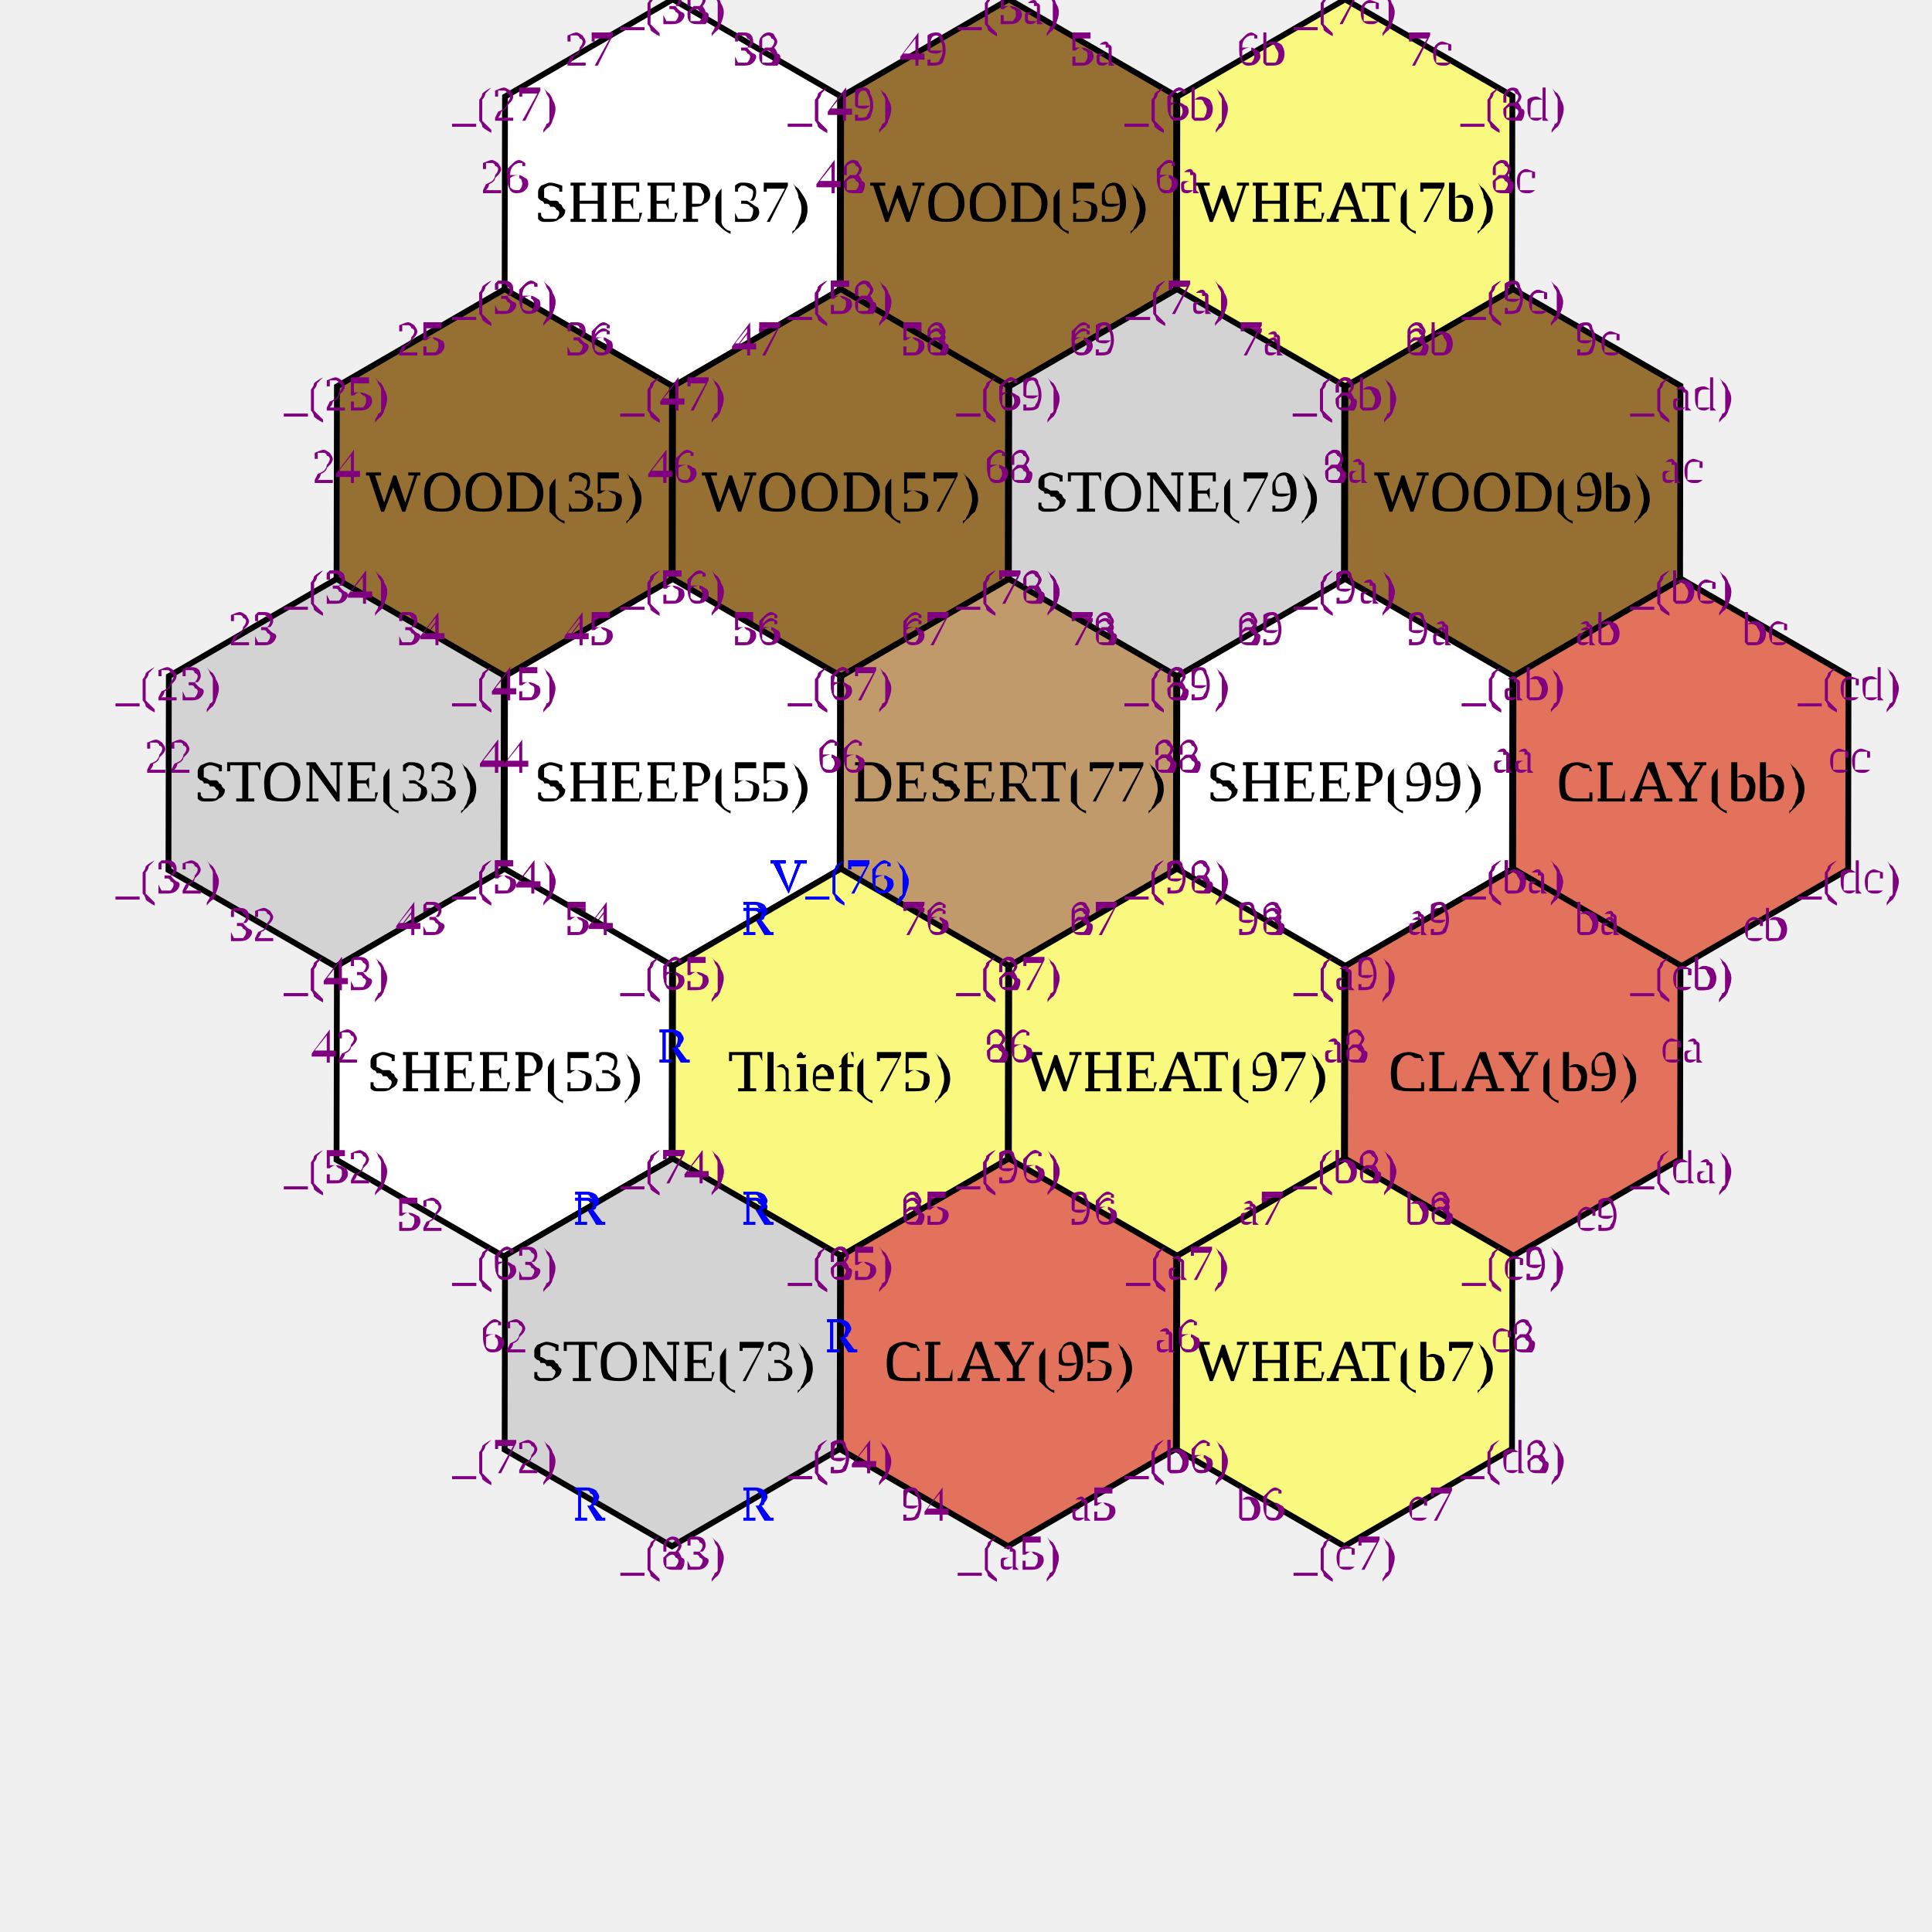
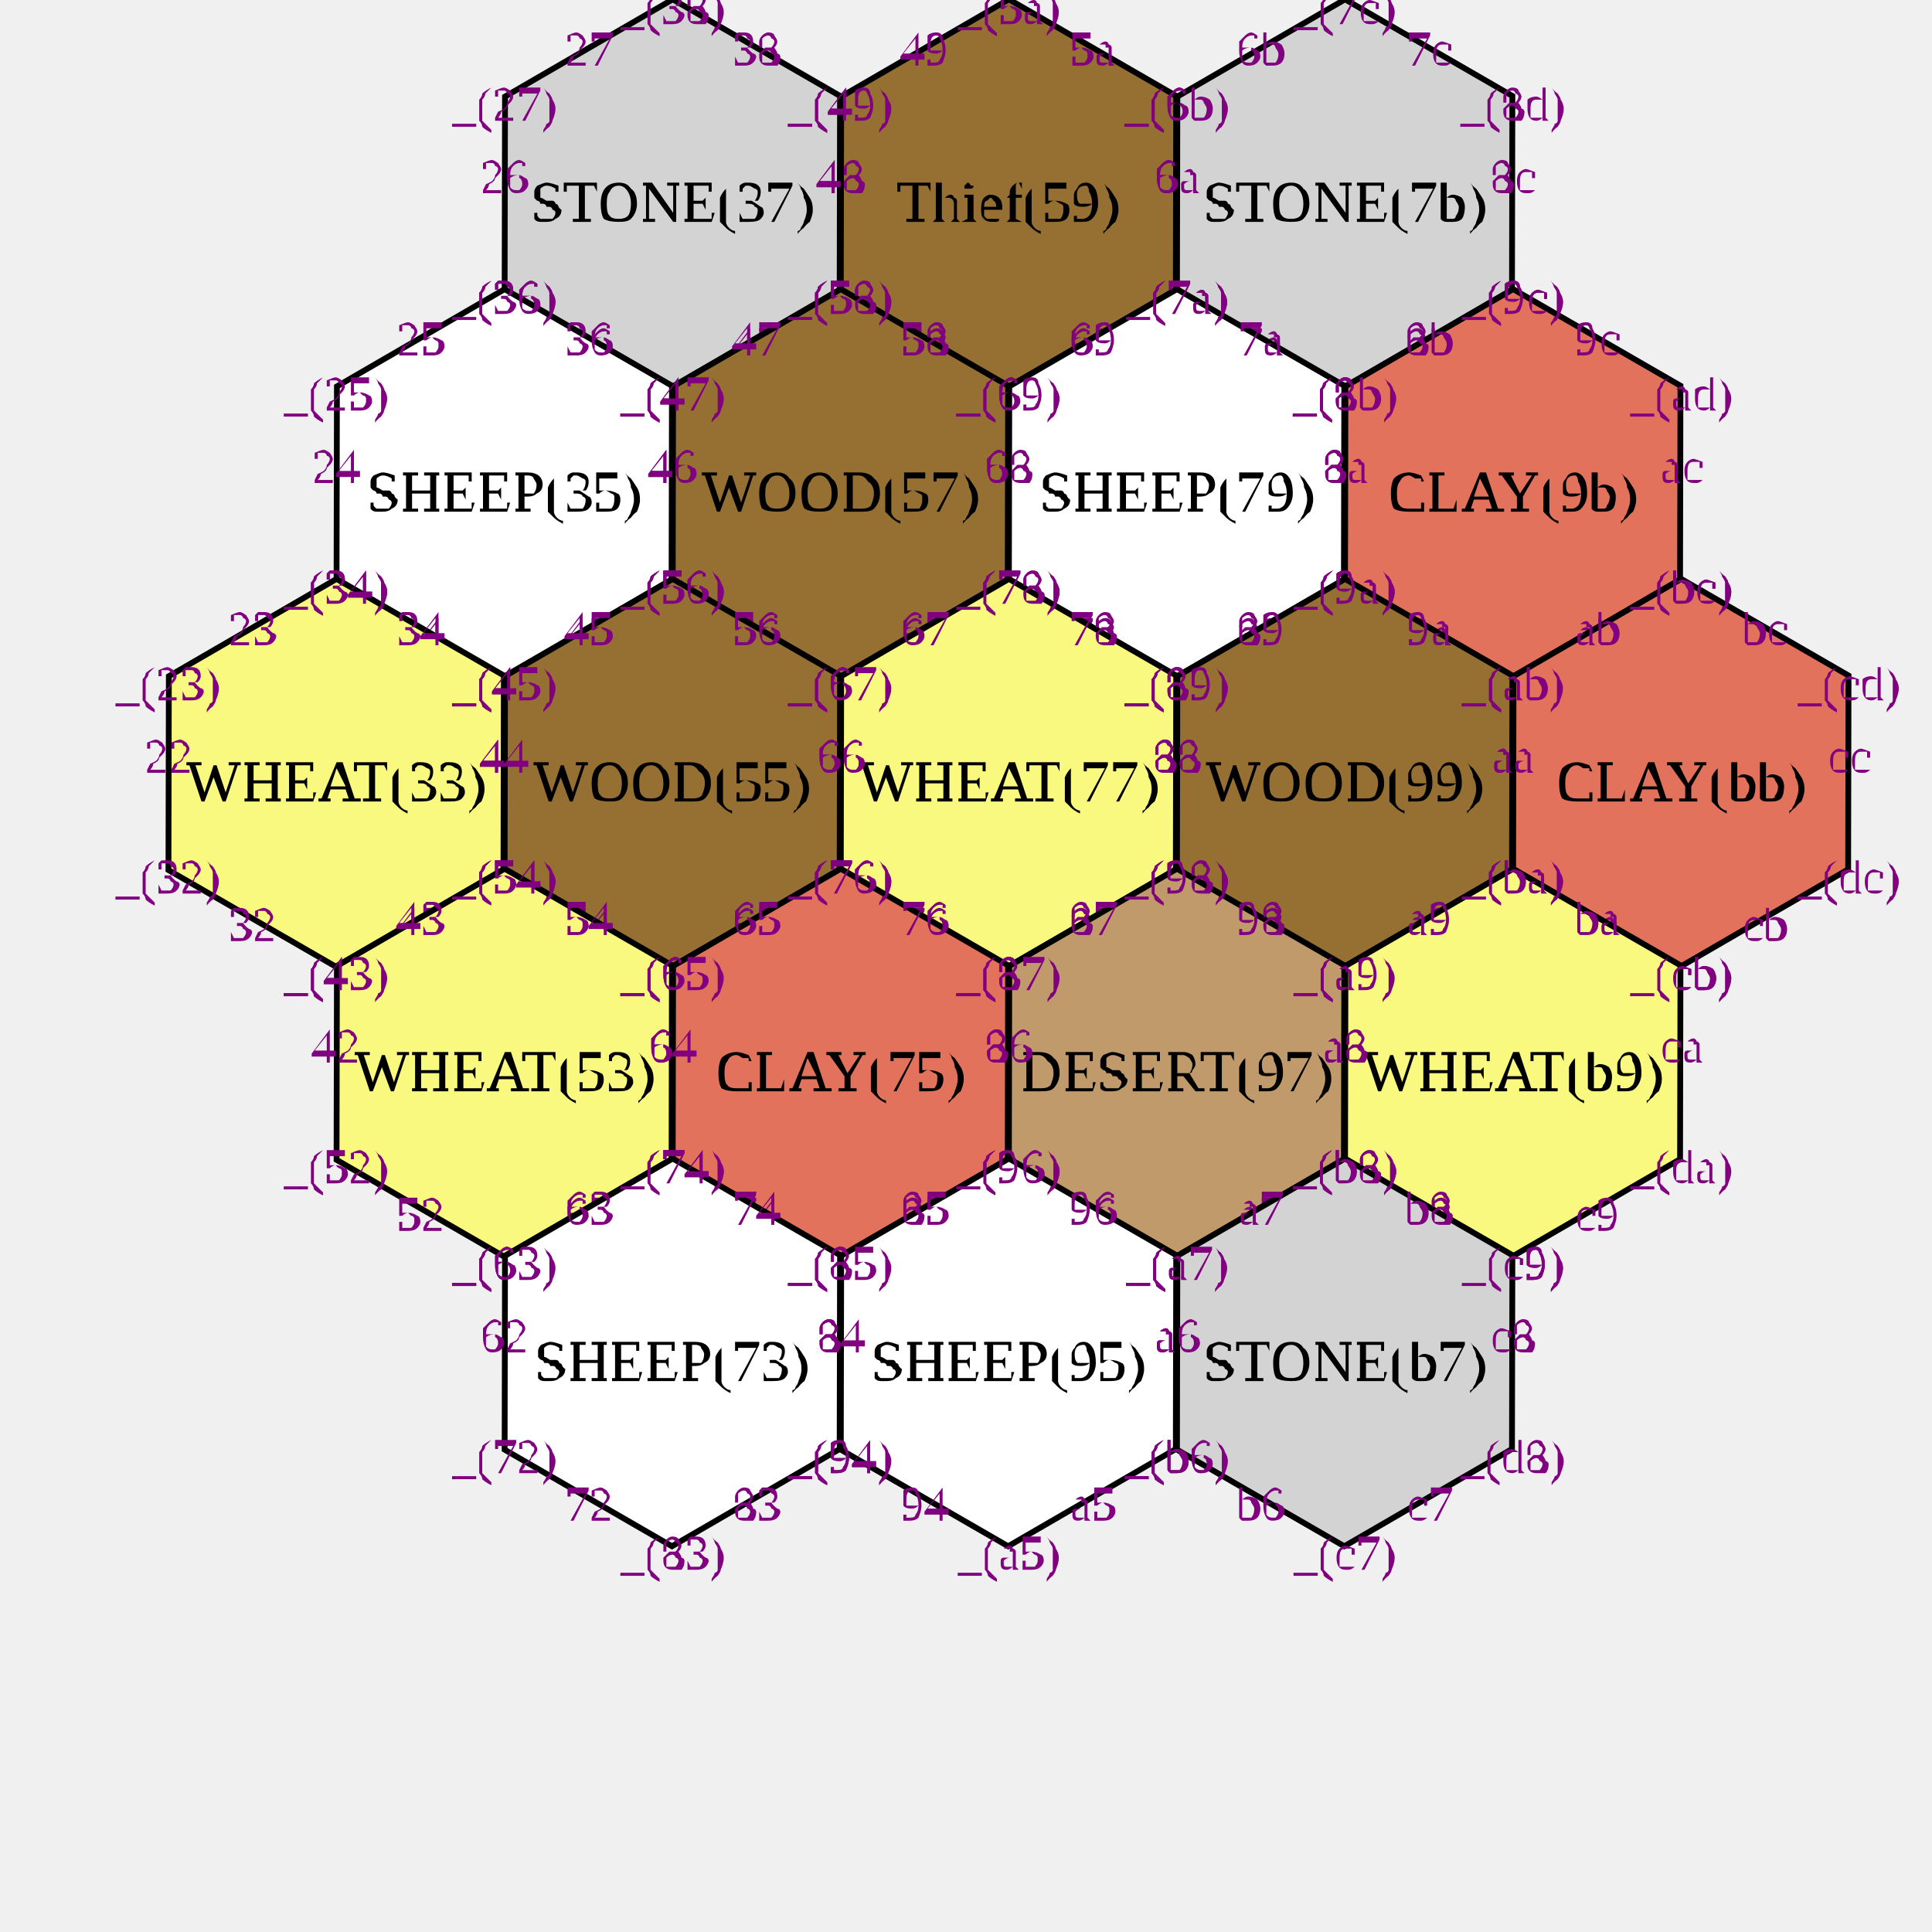
<svg viewBox="0 0 10 10" style="background-color: #0077be;">
  <defs>
    <path id="hexagon" d="M 1 0 L 0.5 -0.87 L -0.5 -0.87 L -1 0 L -0.5 0.87 L 0.5 0.87 Z" transform="rotate(30)" />
  </defs>
  <g id="hexgrid">
-     <use href="#hexagon" x="3.48" y="1" fill="white" stroke="black" stroke-width="0.03" transform="scale(1.0)" />
-     <text x="3.48" y="1.15" text-anchor="middle" font-size="0.3" fill="black">SHEEP(37)</text>
+     <use href="#hexagon" x="3.48" y="1" fill="#D3D3D3" stroke="black" stroke-width="0.03" transform="scale(1.0)" />
+     <text x="3.48" y="1.15" text-anchor="middle" font-size="0.3" fill="black">STONE(37)</text>
    <text x="3.48" y="0.125" text-anchor="middle" font-size="0.25" fill="purple">_(38)</text>
    <text x="2.61" y="0.625" text-anchor="middle" font-size="0.25" fill="purple">_(27)</text>
    <text x="2.61" y="1.625" text-anchor="middle" font-size="0.25" fill="purple">_(36)</text>
    <text x="3.48" y="2.125" text-anchor="middle" font-size="0.25" fill="purple">_(47)</text>
    <text x="4.35" y="1.625" text-anchor="middle" font-size="0.25" fill="purple">_(58)</text>
    <text x="4.35" y="0.625" text-anchor="middle" font-size="0.25" fill="purple">_(49)</text>
    <text x="3.045" y="0.34" text-anchor="middle" font-size="0.25" fill="purple">27</text>
    <text x="2.61" y="1" text-anchor="middle" font-size="0.25" fill="purple">26</text>
    <text x="3.045" y="1.87" text-anchor="middle" font-size="0.25" fill="purple">36</text>
    <text x="3.915" y="1.87" text-anchor="middle" font-size="0.25" fill="purple">47</text>
    <text x="4.35" y="1" text-anchor="middle" font-size="0.25" fill="purple">48</text>
    <text x="3.915" y="0.34" text-anchor="middle" font-size="0.25" fill="purple">38</text>
    <use href="#hexagon" x="5.22" y="1" fill="#966F33" stroke="black" stroke-width="0.03" transform="scale(1.0)" />
-     <text x="5.22" y="1.15" text-anchor="middle" font-size="0.3" fill="black">WOOD(59)</text>
+     <text x="5.22" y="1.15" text-anchor="middle" font-size="0.3" fill="black">Thief(59)</text>
    <text x="5.22" y="0.125" text-anchor="middle" font-size="0.25" fill="purple">_(5a)</text>
    <text x="4.35" y="0.625" text-anchor="middle" font-size="0.25" fill="purple">_(49)</text>
    <text x="4.35" y="1.625" text-anchor="middle" font-size="0.25" fill="purple">_(58)</text>
    <text x="5.22" y="2.125" text-anchor="middle" font-size="0.25" fill="purple">_(69)</text>
    <text x="6.09" y="1.625" text-anchor="middle" font-size="0.25" fill="purple">_(7a)</text>
    <text x="6.09" y="0.625" text-anchor="middle" font-size="0.25" fill="purple">_(6b)</text>
    <text x="4.785" y="0.34" text-anchor="middle" font-size="0.25" fill="purple">49</text>
    <text x="4.35" y="1" text-anchor="middle" font-size="0.25" fill="purple">48</text>
    <text x="4.785" y="1.87" text-anchor="middle" font-size="0.25" fill="purple">58</text>
    <text x="5.655" y="1.87" text-anchor="middle" font-size="0.25" fill="purple">69</text>
    <text x="6.09" y="1" text-anchor="middle" font-size="0.25" fill="purple">6a</text>
    <text x="5.655" y="0.34" text-anchor="middle" font-size="0.25" fill="purple">5a</text>
-     <use href="#hexagon" x="6.96" y="1" fill="#f9f97f" stroke="black" stroke-width="0.03" transform="scale(1.0)" />
-     <text x="6.96" y="1.15" text-anchor="middle" font-size="0.3" fill="black">WHEAT(7b)</text>
+     <use href="#hexagon" x="6.96" y="1" fill="#D3D3D3" stroke="black" stroke-width="0.03" transform="scale(1.0)" />
+     <text x="6.96" y="1.15" text-anchor="middle" font-size="0.3" fill="black">STONE(7b)</text>
    <text x="6.96" y="0.125" text-anchor="middle" font-size="0.25" fill="purple">_(7c)</text>
    <text x="6.09" y="0.625" text-anchor="middle" font-size="0.25" fill="purple">_(6b)</text>
    <text x="6.09" y="1.625" text-anchor="middle" font-size="0.25" fill="purple">_(7a)</text>
    <text x="6.96" y="2.125" text-anchor="middle" font-size="0.25" fill="purple">_(8b)</text>
    <text x="7.83" y="1.625" text-anchor="middle" font-size="0.25" fill="purple">_(9c)</text>
    <text x="7.83" y="0.625" text-anchor="middle" font-size="0.25" fill="purple">_(8d)</text>
    <text x="6.525" y="0.34" text-anchor="middle" font-size="0.25" fill="purple">6b</text>
    <text x="6.09" y="1" text-anchor="middle" font-size="0.25" fill="purple">6a</text>
    <text x="6.525" y="1.87" text-anchor="middle" font-size="0.25" fill="purple">7a</text>
    <text x="7.395" y="1.87" text-anchor="middle" font-size="0.25" fill="purple">8b</text>
    <text x="7.83" y="1" text-anchor="middle" font-size="0.25" fill="purple">8c</text>
    <text x="7.395" y="0.34" text-anchor="middle" font-size="0.25" fill="purple">7c</text>
-     <use href="#hexagon" x="2.61" y="2.5" fill="#966F33" stroke="black" stroke-width="0.03" transform="scale(1.0)" />
-     <text x="2.61" y="2.65" text-anchor="middle" font-size="0.3" fill="black">WOOD(35)</text>
+     <use href="#hexagon" x="2.61" y="2.5" fill="white" stroke="black" stroke-width="0.03" transform="scale(1.0)" />
+     <text x="2.61" y="2.65" text-anchor="middle" font-size="0.3" fill="black">SHEEP(35)</text>
    <text x="2.61" y="1.625" text-anchor="middle" font-size="0.25" fill="purple">_(36)</text>
    <text x="1.74" y="2.125" text-anchor="middle" font-size="0.25" fill="purple">_(25)</text>
    <text x="1.74" y="3.125" text-anchor="middle" font-size="0.25" fill="purple">_(34)</text>
    <text x="2.61" y="3.625" text-anchor="middle" font-size="0.25" fill="purple">_(45)</text>
    <text x="3.48" y="3.125" text-anchor="middle" font-size="0.25" fill="purple">_(56)</text>
    <text x="3.48" y="2.125" text-anchor="middle" font-size="0.25" fill="purple">_(47)</text>
    <text x="2.175" y="1.84" text-anchor="middle" font-size="0.25" fill="purple">25</text>
    <text x="1.74" y="2.5" text-anchor="middle" font-size="0.25" fill="purple">24</text>
    <text x="2.175" y="3.37" text-anchor="middle" font-size="0.25" fill="purple">34</text>
    <text x="3.045" y="3.37" text-anchor="middle" font-size="0.25" fill="purple">45</text>
    <text x="3.48" y="2.5" text-anchor="middle" font-size="0.25" fill="purple">46</text>
    <text x="3.045" y="1.84" text-anchor="middle" font-size="0.25" fill="purple">36</text>
    <use href="#hexagon" x="4.35" y="2.5" fill="#966F33" stroke="black" stroke-width="0.03" transform="scale(1.0)" />
    <text x="4.35" y="2.65" text-anchor="middle" font-size="0.3" fill="black">WOOD(57)</text>
    <text x="4.35" y="1.625" text-anchor="middle" font-size="0.25" fill="purple">_(58)</text>
    <text x="3.48" y="2.125" text-anchor="middle" font-size="0.25" fill="purple">_(47)</text>
    <text x="3.48" y="3.125" text-anchor="middle" font-size="0.25" fill="purple">_(56)</text>
    <text x="4.35" y="3.625" text-anchor="middle" font-size="0.25" fill="purple">_(67)</text>
    <text x="5.22" y="3.125" text-anchor="middle" font-size="0.25" fill="purple">_(78)</text>
    <text x="5.22" y="2.125" text-anchor="middle" font-size="0.25" fill="purple">_(69)</text>
    <text x="3.915" y="1.84" text-anchor="middle" font-size="0.25" fill="purple">47</text>
    <text x="3.48" y="2.5" text-anchor="middle" font-size="0.25" fill="purple">46</text>
    <text x="3.915" y="3.37" text-anchor="middle" font-size="0.25" fill="purple">56</text>
    <text x="4.785" y="3.37" text-anchor="middle" font-size="0.25" fill="purple">67</text>
    <text x="5.22" y="2.5" text-anchor="middle" font-size="0.25" fill="purple">68</text>
    <text x="4.785" y="1.84" text-anchor="middle" font-size="0.25" fill="purple">58</text>
-     <use href="#hexagon" x="6.09" y="2.5" fill="#D3D3D3" stroke="black" stroke-width="0.03" transform="scale(1.0)" />
-     <text x="6.09" y="2.65" text-anchor="middle" font-size="0.3" fill="black">STONE(79)</text>
+     <use href="#hexagon" x="6.09" y="2.5" fill="white" stroke="black" stroke-width="0.03" transform="scale(1.0)" />
+     <text x="6.09" y="2.65" text-anchor="middle" font-size="0.3" fill="black">SHEEP(79)</text>
    <text x="6.09" y="1.625" text-anchor="middle" font-size="0.25" fill="purple">_(7a)</text>
    <text x="5.22" y="2.125" text-anchor="middle" font-size="0.25" fill="purple">_(69)</text>
    <text x="5.22" y="3.125" text-anchor="middle" font-size="0.25" fill="purple">_(78)</text>
    <text x="6.09" y="3.625" text-anchor="middle" font-size="0.25" fill="purple">_(89)</text>
    <text x="6.96" y="3.125" text-anchor="middle" font-size="0.25" fill="purple">_(9a)</text>
    <text x="6.96" y="2.125" text-anchor="middle" font-size="0.25" fill="purple">_(8b)</text>
    <text x="5.655" y="1.84" text-anchor="middle" font-size="0.25" fill="purple">69</text>
    <text x="5.22" y="2.5" text-anchor="middle" font-size="0.25" fill="purple">68</text>
    <text x="5.655" y="3.37" text-anchor="middle" font-size="0.25" fill="purple">78</text>
    <text x="6.525" y="3.37" text-anchor="middle" font-size="0.25" fill="purple">89</text>
    <text x="6.96" y="2.5" text-anchor="middle" font-size="0.25" fill="purple">8a</text>
    <text x="6.525" y="1.84" text-anchor="middle" font-size="0.25" fill="purple">7a</text>
-     <use href="#hexagon" x="7.83" y="2.5" fill="#966F33" stroke="black" stroke-width="0.03" transform="scale(1.0)" />
-     <text x="7.83" y="2.65" text-anchor="middle" font-size="0.3" fill="black">WOOD(9b)</text>
+     <use href="#hexagon" x="7.83" y="2.5" fill="#E2725B" stroke="black" stroke-width="0.03" transform="scale(1.0)" />
+     <text x="7.83" y="2.65" text-anchor="middle" font-size="0.3" fill="black">CLAY(9b)</text>
    <text x="7.83" y="1.625" text-anchor="middle" font-size="0.25" fill="purple">_(9c)</text>
    <text x="6.96" y="2.125" text-anchor="middle" font-size="0.25" fill="purple">_(8b)</text>
    <text x="6.96" y="3.125" text-anchor="middle" font-size="0.25" fill="purple">_(9a)</text>
    <text x="7.83" y="3.625" text-anchor="middle" font-size="0.25" fill="purple">_(ab)</text>
    <text x="8.7" y="3.125" text-anchor="middle" font-size="0.25" fill="purple">_(bc)</text>
    <text x="8.7" y="2.125" text-anchor="middle" font-size="0.25" fill="purple">_(ad)</text>
    <text x="7.395" y="1.84" text-anchor="middle" font-size="0.25" fill="purple">8b</text>
    <text x="6.96" y="2.5" text-anchor="middle" font-size="0.25" fill="purple">8a</text>
    <text x="7.395" y="3.37" text-anchor="middle" font-size="0.25" fill="purple">9a</text>
    <text x="8.265" y="3.37" text-anchor="middle" font-size="0.25" fill="purple">ab</text>
    <text x="8.7" y="2.5" text-anchor="middle" font-size="0.25" fill="purple">ac</text>
    <text x="8.265" y="1.84" text-anchor="middle" font-size="0.25" fill="purple">9c</text>
-     <use href="#hexagon" x="1.74" y="4.0" fill="#D3D3D3" stroke="black" stroke-width="0.03" transform="scale(1.0)" />
-     <text x="1.74" y="4.15" text-anchor="middle" font-size="0.3" fill="black">STONE(33)</text>
+     <use href="#hexagon" x="1.74" y="4.0" fill="#f9f97f" stroke="black" stroke-width="0.03" transform="scale(1.0)" />
+     <text x="1.74" y="4.15" text-anchor="middle" font-size="0.3" fill="black">WHEAT(33)</text>
    <text x="1.74" y="3.125" text-anchor="middle" font-size="0.25" fill="purple">_(34)</text>
    <text x="0.87" y="3.625" text-anchor="middle" font-size="0.25" fill="purple">_(23)</text>
    <text x="0.87" y="4.625" text-anchor="middle" font-size="0.25" fill="purple">_(32)</text>
    <text x="1.74" y="5.125" text-anchor="middle" font-size="0.25" fill="purple">_(43)</text>
    <text x="2.61" y="4.625" text-anchor="middle" font-size="0.25" fill="purple">_(54)</text>
    <text x="2.61" y="3.625" text-anchor="middle" font-size="0.25" fill="purple">_(45)</text>
    <text x="1.305" y="3.34" text-anchor="middle" font-size="0.25" fill="purple">23</text>
    <text x="0.87" y="4.0" text-anchor="middle" font-size="0.25" fill="purple">22</text>
    <text x="1.305" y="4.87" text-anchor="middle" font-size="0.25" fill="purple">32</text>
    <text x="2.175" y="4.87" text-anchor="middle" font-size="0.25" fill="purple">43</text>
    <text x="2.61" y="4.0" text-anchor="middle" font-size="0.25" fill="purple">44</text>
    <text x="2.175" y="3.34" text-anchor="middle" font-size="0.25" fill="purple">34</text>
-     <use href="#hexagon" x="3.48" y="4.0" fill="white" stroke="black" stroke-width="0.03" transform="scale(1.0)" />
-     <text x="3.48" y="4.15" text-anchor="middle" font-size="0.3" fill="black">SHEEP(55)</text>
+     <use href="#hexagon" x="3.48" y="4.0" fill="#966F33" stroke="black" stroke-width="0.03" transform="scale(1.0)" />
+     <text x="3.48" y="4.15" text-anchor="middle" font-size="0.3" fill="black">WOOD(55)</text>
    <text x="3.48" y="3.125" text-anchor="middle" font-size="0.25" fill="purple">_(56)</text>
    <text x="2.61" y="3.625" text-anchor="middle" font-size="0.25" fill="purple">_(45)</text>
    <text x="2.61" y="4.625" text-anchor="middle" font-size="0.25" fill="purple">_(54)</text>
    <text x="3.48" y="5.125" text-anchor="middle" font-size="0.25" fill="purple">_(65)</text>
-     <text x="4.35" y="4.625" text-anchor="middle" font-size="0.25" fill="blue">V_(76)</text>
+     <text x="4.35" y="4.625" text-anchor="middle" font-size="0.25" fill="purple">_(76)</text>
    <text x="4.35" y="3.625" text-anchor="middle" font-size="0.25" fill="purple">_(67)</text>
    <text x="3.045" y="3.34" text-anchor="middle" font-size="0.25" fill="purple">45</text>
    <text x="2.61" y="4.0" text-anchor="middle" font-size="0.25" fill="purple">44</text>
    <text x="3.045" y="4.87" text-anchor="middle" font-size="0.25" fill="purple">54</text>
-     <text x="3.915" y="4.87" text-anchor="middle" font-size="0.25" fill="blue">R</text>
+     <text x="3.915" y="4.87" text-anchor="middle" font-size="0.25" fill="purple">65</text>
    <text x="4.35" y="4.0" text-anchor="middle" font-size="0.25" fill="purple">66</text>
    <text x="3.915" y="3.34" text-anchor="middle" font-size="0.25" fill="purple">56</text>
-     <use href="#hexagon" x="5.22" y="4.0" fill="#C09A6B" stroke="black" stroke-width="0.03" transform="scale(1.0)" />
-     <text x="5.22" y="4.15" text-anchor="middle" font-size="0.3" fill="black">DESERT(77)</text>
+     <use href="#hexagon" x="5.22" y="4.0" fill="#f9f97f" stroke="black" stroke-width="0.03" transform="scale(1.0)" />
+     <text x="5.22" y="4.15" text-anchor="middle" font-size="0.3" fill="black">WHEAT(77)</text>
    <text x="5.22" y="3.125" text-anchor="middle" font-size="0.25" fill="purple">_(78)</text>
    <text x="4.35" y="3.625" text-anchor="middle" font-size="0.25" fill="purple">_(67)</text>
-     <text x="4.35" y="4.625" text-anchor="middle" font-size="0.25" fill="blue">V_(76)</text>
+     <text x="4.35" y="4.625" text-anchor="middle" font-size="0.25" fill="purple">_(76)</text>
    <text x="5.22" y="5.125" text-anchor="middle" font-size="0.25" fill="purple">_(87)</text>
    <text x="6.09" y="4.625" text-anchor="middle" font-size="0.25" fill="purple">_(98)</text>
    <text x="6.09" y="3.625" text-anchor="middle" font-size="0.25" fill="purple">_(89)</text>
    <text x="4.785" y="3.34" text-anchor="middle" font-size="0.25" fill="purple">67</text>
    <text x="4.35" y="4.0" text-anchor="middle" font-size="0.25" fill="purple">66</text>
    <text x="4.785" y="4.87" text-anchor="middle" font-size="0.25" fill="purple">76</text>
    <text x="5.655" y="4.87" text-anchor="middle" font-size="0.25" fill="purple">87</text>
    <text x="6.09" y="4.0" text-anchor="middle" font-size="0.25" fill="purple">88</text>
    <text x="5.655" y="3.34" text-anchor="middle" font-size="0.25" fill="purple">78</text>
-     <use href="#hexagon" x="6.96" y="4.0" fill="white" stroke="black" stroke-width="0.03" transform="scale(1.0)" />
-     <text x="6.96" y="4.15" text-anchor="middle" font-size="0.3" fill="black">SHEEP(99)</text>
+     <use href="#hexagon" x="6.96" y="4.0" fill="#966F33" stroke="black" stroke-width="0.03" transform="scale(1.0)" />
+     <text x="6.96" y="4.15" text-anchor="middle" font-size="0.3" fill="black">WOOD(99)</text>
    <text x="6.96" y="3.125" text-anchor="middle" font-size="0.25" fill="purple">_(9a)</text>
    <text x="6.09" y="3.625" text-anchor="middle" font-size="0.25" fill="purple">_(89)</text>
    <text x="6.09" y="4.625" text-anchor="middle" font-size="0.25" fill="purple">_(98)</text>
    <text x="6.96" y="5.125" text-anchor="middle" font-size="0.25" fill="purple">_(a9)</text>
    <text x="7.83" y="4.625" text-anchor="middle" font-size="0.25" fill="purple">_(ba)</text>
    <text x="7.83" y="3.625" text-anchor="middle" font-size="0.25" fill="purple">_(ab)</text>
    <text x="6.525" y="3.34" text-anchor="middle" font-size="0.25" fill="purple">89</text>
    <text x="6.09" y="4.0" text-anchor="middle" font-size="0.25" fill="purple">88</text>
    <text x="6.525" y="4.87" text-anchor="middle" font-size="0.25" fill="purple">98</text>
    <text x="7.395" y="4.87" text-anchor="middle" font-size="0.25" fill="purple">a9</text>
    <text x="7.83" y="4.0" text-anchor="middle" font-size="0.25" fill="purple">aa</text>
    <text x="7.395" y="3.34" text-anchor="middle" font-size="0.25" fill="purple">9a</text>
    <use href="#hexagon" x="8.7" y="4.0" fill="#E2725B" stroke="black" stroke-width="0.03" transform="scale(1.0)" />
    <text x="8.7" y="4.15" text-anchor="middle" font-size="0.3" fill="black">CLAY(bb)</text>
    <text x="8.7" y="3.125" text-anchor="middle" font-size="0.25" fill="purple">_(bc)</text>
    <text x="7.83" y="3.625" text-anchor="middle" font-size="0.25" fill="purple">_(ab)</text>
    <text x="7.83" y="4.625" text-anchor="middle" font-size="0.25" fill="purple">_(ba)</text>
    <text x="8.7" y="5.125" text-anchor="middle" font-size="0.25" fill="purple">_(cb)</text>
    <text x="9.57" y="4.625" text-anchor="middle" font-size="0.25" fill="purple">_(dc)</text>
    <text x="9.57" y="3.625" text-anchor="middle" font-size="0.25" fill="purple">_(cd)</text>
    <text x="8.265" y="3.34" text-anchor="middle" font-size="0.25" fill="purple">ab</text>
    <text x="7.83" y="4.0" text-anchor="middle" font-size="0.25" fill="purple">aa</text>
    <text x="8.265" y="4.87" text-anchor="middle" font-size="0.25" fill="purple">ba</text>
    <text x="9.135" y="4.87" text-anchor="middle" font-size="0.25" fill="purple">cb</text>
    <text x="9.57" y="4.0" text-anchor="middle" font-size="0.25" fill="purple">cc</text>
    <text x="9.135" y="3.34" text-anchor="middle" font-size="0.25" fill="purple">bc</text>
-     <use href="#hexagon" x="2.61" y="5.5" fill="white" stroke="black" stroke-width="0.03" transform="scale(1.0)" />
-     <text x="2.61" y="5.65" text-anchor="middle" font-size="0.3" fill="black">SHEEP(53)</text>
+     <use href="#hexagon" x="2.61" y="5.5" fill="#f9f97f" stroke="black" stroke-width="0.03" transform="scale(1.0)" />
+     <text x="2.61" y="5.65" text-anchor="middle" font-size="0.3" fill="black">WHEAT(53)</text>
    <text x="2.61" y="4.625" text-anchor="middle" font-size="0.25" fill="purple">_(54)</text>
    <text x="1.74" y="5.125" text-anchor="middle" font-size="0.25" fill="purple">_(43)</text>
    <text x="1.74" y="6.125" text-anchor="middle" font-size="0.25" fill="purple">_(52)</text>
    <text x="2.61" y="6.625" text-anchor="middle" font-size="0.25" fill="purple">_(63)</text>
    <text x="3.48" y="6.125" text-anchor="middle" font-size="0.25" fill="purple">_(74)</text>
    <text x="3.48" y="5.125" text-anchor="middle" font-size="0.25" fill="purple">_(65)</text>
    <text x="2.175" y="4.84" text-anchor="middle" font-size="0.25" fill="purple">43</text>
    <text x="1.74" y="5.5" text-anchor="middle" font-size="0.25" fill="purple">42</text>
    <text x="2.175" y="6.37" text-anchor="middle" font-size="0.25" fill="purple">52</text>
-     <text x="3.045" y="6.37" text-anchor="middle" font-size="0.25" fill="blue">R</text>
-     <text x="3.48" y="5.5" text-anchor="middle" font-size="0.25" fill="blue">R</text>
+     <text x="3.045" y="6.37" text-anchor="middle" font-size="0.25" fill="purple">63</text>
+     <text x="3.48" y="5.5" text-anchor="middle" font-size="0.25" fill="purple">64</text>
    <text x="3.045" y="4.84" text-anchor="middle" font-size="0.25" fill="purple">54</text>
-     <use href="#hexagon" x="4.35" y="5.5" fill="#f9f97f" stroke="black" stroke-width="0.03" transform="scale(1.0)" />
-     <text x="4.35" y="5.65" text-anchor="middle" font-size="0.3" fill="black">Thief(75)</text>
-     <text x="4.35" y="4.625" text-anchor="middle" font-size="0.25" fill="blue">V_(76)</text>
+     <use href="#hexagon" x="4.35" y="5.5" fill="#E2725B" stroke="black" stroke-width="0.03" transform="scale(1.0)" />
+     <text x="4.35" y="5.65" text-anchor="middle" font-size="0.3" fill="black">CLAY(75)</text>
+     <text x="4.35" y="4.625" text-anchor="middle" font-size="0.25" fill="purple">_(76)</text>
    <text x="3.48" y="5.125" text-anchor="middle" font-size="0.25" fill="purple">_(65)</text>
    <text x="3.48" y="6.125" text-anchor="middle" font-size="0.25" fill="purple">_(74)</text>
    <text x="4.35" y="6.625" text-anchor="middle" font-size="0.25" fill="purple">_(85)</text>
    <text x="5.22" y="6.125" text-anchor="middle" font-size="0.25" fill="purple">_(96)</text>
    <text x="5.22" y="5.125" text-anchor="middle" font-size="0.25" fill="purple">_(87)</text>
-     <text x="3.915" y="4.84" text-anchor="middle" font-size="0.25" fill="blue">R</text>
-     <text x="3.48" y="5.5" text-anchor="middle" font-size="0.25" fill="blue">R</text>
-     <text x="3.915" y="6.37" text-anchor="middle" font-size="0.25" fill="blue">R</text>
+     <text x="3.915" y="4.84" text-anchor="middle" font-size="0.25" fill="purple">65</text>
+     <text x="3.48" y="5.5" text-anchor="middle" font-size="0.25" fill="purple">64</text>
+     <text x="3.915" y="6.37" text-anchor="middle" font-size="0.25" fill="purple">74</text>
    <text x="4.785" y="6.37" text-anchor="middle" font-size="0.25" fill="purple">85</text>
    <text x="5.22" y="5.5" text-anchor="middle" font-size="0.25" fill="purple">86</text>
    <text x="4.785" y="4.84" text-anchor="middle" font-size="0.25" fill="purple">76</text>
-     <use href="#hexagon" x="6.09" y="5.5" fill="#f9f97f" stroke="black" stroke-width="0.03" transform="scale(1.0)" />
-     <text x="6.09" y="5.65" text-anchor="middle" font-size="0.3" fill="black">WHEAT(97)</text>
+     <use href="#hexagon" x="6.09" y="5.5" fill="#C09A6B" stroke="black" stroke-width="0.03" transform="scale(1.0)" />
+     <text x="6.09" y="5.65" text-anchor="middle" font-size="0.3" fill="black">DESERT(97)</text>
    <text x="6.09" y="4.625" text-anchor="middle" font-size="0.25" fill="purple">_(98)</text>
    <text x="5.22" y="5.125" text-anchor="middle" font-size="0.25" fill="purple">_(87)</text>
    <text x="5.22" y="6.125" text-anchor="middle" font-size="0.25" fill="purple">_(96)</text>
    <text x="6.09" y="6.625" text-anchor="middle" font-size="0.25" fill="purple">_(a7)</text>
    <text x="6.96" y="6.125" text-anchor="middle" font-size="0.25" fill="purple">_(b8)</text>
    <text x="6.96" y="5.125" text-anchor="middle" font-size="0.25" fill="purple">_(a9)</text>
    <text x="5.655" y="4.84" text-anchor="middle" font-size="0.25" fill="purple">87</text>
    <text x="5.22" y="5.5" text-anchor="middle" font-size="0.25" fill="purple">86</text>
    <text x="5.655" y="6.37" text-anchor="middle" font-size="0.25" fill="purple">96</text>
    <text x="6.525" y="6.37" text-anchor="middle" font-size="0.25" fill="purple">a7</text>
    <text x="6.96" y="5.5" text-anchor="middle" font-size="0.25" fill="purple">a8</text>
    <text x="6.525" y="4.84" text-anchor="middle" font-size="0.25" fill="purple">98</text>
-     <use href="#hexagon" x="7.83" y="5.5" fill="#E2725B" stroke="black" stroke-width="0.03" transform="scale(1.0)" />
-     <text x="7.83" y="5.65" text-anchor="middle" font-size="0.3" fill="black">CLAY(b9)</text>
+     <use href="#hexagon" x="7.83" y="5.5" fill="#f9f97f" stroke="black" stroke-width="0.03" transform="scale(1.0)" />
+     <text x="7.83" y="5.65" text-anchor="middle" font-size="0.3" fill="black">WHEAT(b9)</text>
    <text x="7.83" y="4.625" text-anchor="middle" font-size="0.25" fill="purple">_(ba)</text>
    <text x="6.96" y="5.125" text-anchor="middle" font-size="0.25" fill="purple">_(a9)</text>
    <text x="6.96" y="6.125" text-anchor="middle" font-size="0.25" fill="purple">_(b8)</text>
    <text x="7.83" y="6.625" text-anchor="middle" font-size="0.25" fill="purple">_(c9)</text>
    <text x="8.7" y="6.125" text-anchor="middle" font-size="0.25" fill="purple">_(da)</text>
    <text x="8.7" y="5.125" text-anchor="middle" font-size="0.25" fill="purple">_(cb)</text>
    <text x="7.395" y="4.84" text-anchor="middle" font-size="0.25" fill="purple">a9</text>
    <text x="6.96" y="5.5" text-anchor="middle" font-size="0.25" fill="purple">a8</text>
    <text x="7.395" y="6.37" text-anchor="middle" font-size="0.25" fill="purple">b8</text>
    <text x="8.265" y="6.37" text-anchor="middle" font-size="0.25" fill="purple">c9</text>
    <text x="8.7" y="5.5" text-anchor="middle" font-size="0.25" fill="purple">ca</text>
    <text x="8.265" y="4.84" text-anchor="middle" font-size="0.25" fill="purple">ba</text>
-     <use href="#hexagon" x="3.48" y="7.0" fill="#D3D3D3" stroke="black" stroke-width="0.03" transform="scale(1.0)" />
-     <text x="3.48" y="7.15" text-anchor="middle" font-size="0.3" fill="black">STONE(73)</text>
+     <use href="#hexagon" x="3.48" y="7.0" fill="white" stroke="black" stroke-width="0.03" transform="scale(1.0)" />
+     <text x="3.48" y="7.15" text-anchor="middle" font-size="0.3" fill="black">SHEEP(73)</text>
    <text x="3.48" y="6.125" text-anchor="middle" font-size="0.25" fill="purple">_(74)</text>
    <text x="2.61" y="6.625" text-anchor="middle" font-size="0.25" fill="purple">_(63)</text>
    <text x="2.61" y="7.625" text-anchor="middle" font-size="0.25" fill="purple">_(72)</text>
    <text x="3.48" y="8.125" text-anchor="middle" font-size="0.25" fill="purple">_(83)</text>
    <text x="4.35" y="7.625" text-anchor="middle" font-size="0.25" fill="purple">_(94)</text>
    <text x="4.35" y="6.625" text-anchor="middle" font-size="0.25" fill="purple">_(85)</text>
-     <text x="3.045" y="6.34" text-anchor="middle" font-size="0.25" fill="blue">R</text>
+     <text x="3.045" y="6.34" text-anchor="middle" font-size="0.25" fill="purple">63</text>
    <text x="2.61" y="7.0" text-anchor="middle" font-size="0.25" fill="purple">62</text>
-     <text x="3.045" y="7.87" text-anchor="middle" font-size="0.25" fill="blue">R</text>
-     <text x="3.915" y="7.87" text-anchor="middle" font-size="0.25" fill="blue">R</text>
-     <text x="4.35" y="7.0" text-anchor="middle" font-size="0.25" fill="blue">R</text>
-     <text x="3.915" y="6.34" text-anchor="middle" font-size="0.25" fill="blue">R</text>
-     <use href="#hexagon" x="5.22" y="7.0" fill="#E2725B" stroke="black" stroke-width="0.03" transform="scale(1.0)" />
-     <text x="5.22" y="7.15" text-anchor="middle" font-size="0.3" fill="black">CLAY(95)</text>
+     <text x="3.045" y="7.87" text-anchor="middle" font-size="0.25" fill="purple">72</text>
+     <text x="3.915" y="7.87" text-anchor="middle" font-size="0.25" fill="purple">83</text>
+     <text x="4.35" y="7.0" text-anchor="middle" font-size="0.25" fill="purple">84</text>
+     <text x="3.915" y="6.34" text-anchor="middle" font-size="0.25" fill="purple">74</text>
+     <use href="#hexagon" x="5.22" y="7.0" fill="white" stroke="black" stroke-width="0.03" transform="scale(1.0)" />
+     <text x="5.22" y="7.15" text-anchor="middle" font-size="0.3" fill="black">SHEEP(95)</text>
    <text x="5.22" y="6.125" text-anchor="middle" font-size="0.25" fill="purple">_(96)</text>
    <text x="4.35" y="6.625" text-anchor="middle" font-size="0.25" fill="purple">_(85)</text>
    <text x="4.35" y="7.625" text-anchor="middle" font-size="0.25" fill="purple">_(94)</text>
    <text x="5.22" y="8.125" text-anchor="middle" font-size="0.25" fill="purple">_(a5)</text>
    <text x="6.09" y="7.625" text-anchor="middle" font-size="0.25" fill="purple">_(b6)</text>
    <text x="6.09" y="6.625" text-anchor="middle" font-size="0.25" fill="purple">_(a7)</text>
    <text x="4.785" y="6.34" text-anchor="middle" font-size="0.25" fill="purple">85</text>
-     <text x="4.35" y="7.0" text-anchor="middle" font-size="0.25" fill="blue">R</text>
+     <text x="4.35" y="7.0" text-anchor="middle" font-size="0.25" fill="purple">84</text>
    <text x="4.785" y="7.87" text-anchor="middle" font-size="0.25" fill="purple">94</text>
    <text x="5.655" y="7.87" text-anchor="middle" font-size="0.25" fill="purple">a5</text>
    <text x="6.09" y="7.0" text-anchor="middle" font-size="0.25" fill="purple">a6</text>
    <text x="5.655" y="6.34" text-anchor="middle" font-size="0.25" fill="purple">96</text>
-     <use href="#hexagon" x="6.96" y="7.0" fill="#f9f97f" stroke="black" stroke-width="0.03" transform="scale(1.0)" />
-     <text x="6.96" y="7.15" text-anchor="middle" font-size="0.3" fill="black">WHEAT(b7)</text>
+     <use href="#hexagon" x="6.96" y="7.0" fill="#D3D3D3" stroke="black" stroke-width="0.03" transform="scale(1.0)" />
+     <text x="6.96" y="7.15" text-anchor="middle" font-size="0.3" fill="black">STONE(b7)</text>
    <text x="6.96" y="6.125" text-anchor="middle" font-size="0.25" fill="purple">_(b8)</text>
    <text x="6.09" y="6.625" text-anchor="middle" font-size="0.25" fill="purple">_(a7)</text>
    <text x="6.09" y="7.625" text-anchor="middle" font-size="0.25" fill="purple">_(b6)</text>
    <text x="6.96" y="8.125" text-anchor="middle" font-size="0.25" fill="purple">_(c7)</text>
    <text x="7.83" y="7.625" text-anchor="middle" font-size="0.25" fill="purple">_(d8)</text>
    <text x="7.83" y="6.625" text-anchor="middle" font-size="0.25" fill="purple">_(c9)</text>
    <text x="6.525" y="6.34" text-anchor="middle" font-size="0.25" fill="purple">a7</text>
    <text x="6.09" y="7.0" text-anchor="middle" font-size="0.25" fill="purple">a6</text>
    <text x="6.525" y="7.87" text-anchor="middle" font-size="0.25" fill="purple">b6</text>
    <text x="7.395" y="7.87" text-anchor="middle" font-size="0.25" fill="purple">c7</text>
    <text x="7.83" y="7.0" text-anchor="middle" font-size="0.25" fill="purple">c8</text>
    <text x="7.395" y="6.34" text-anchor="middle" font-size="0.25" fill="purple">b8</text>
  </g>
</svg>
